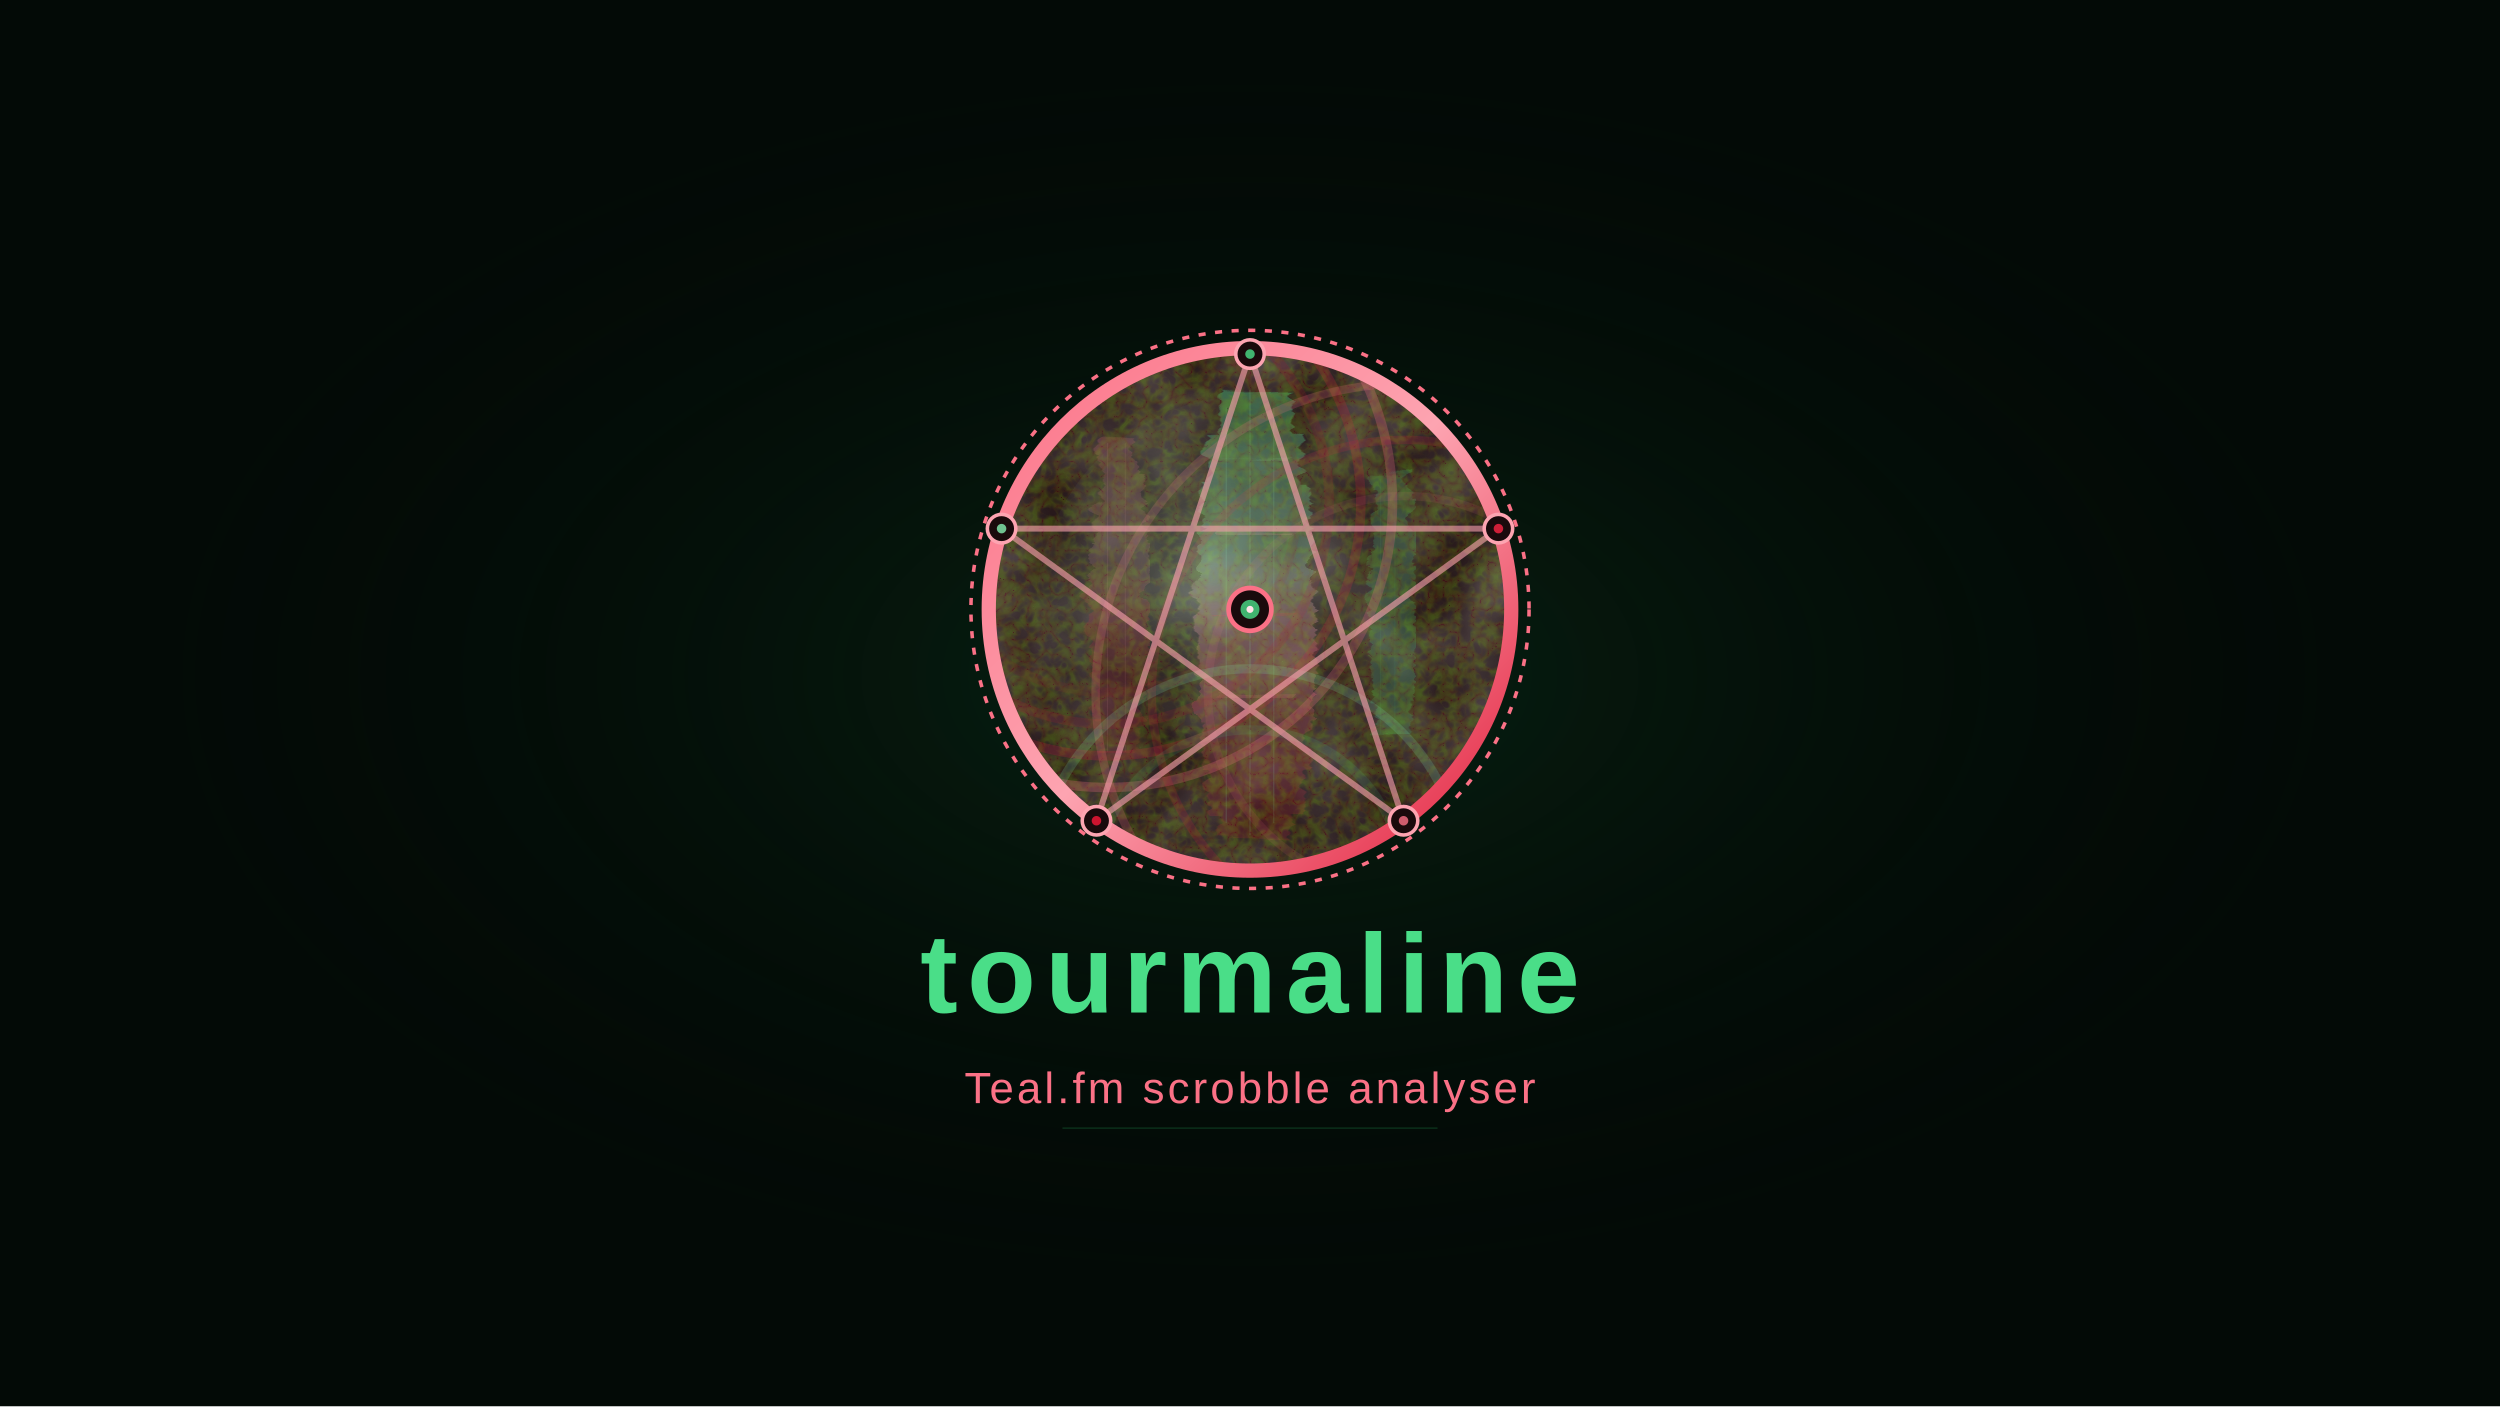
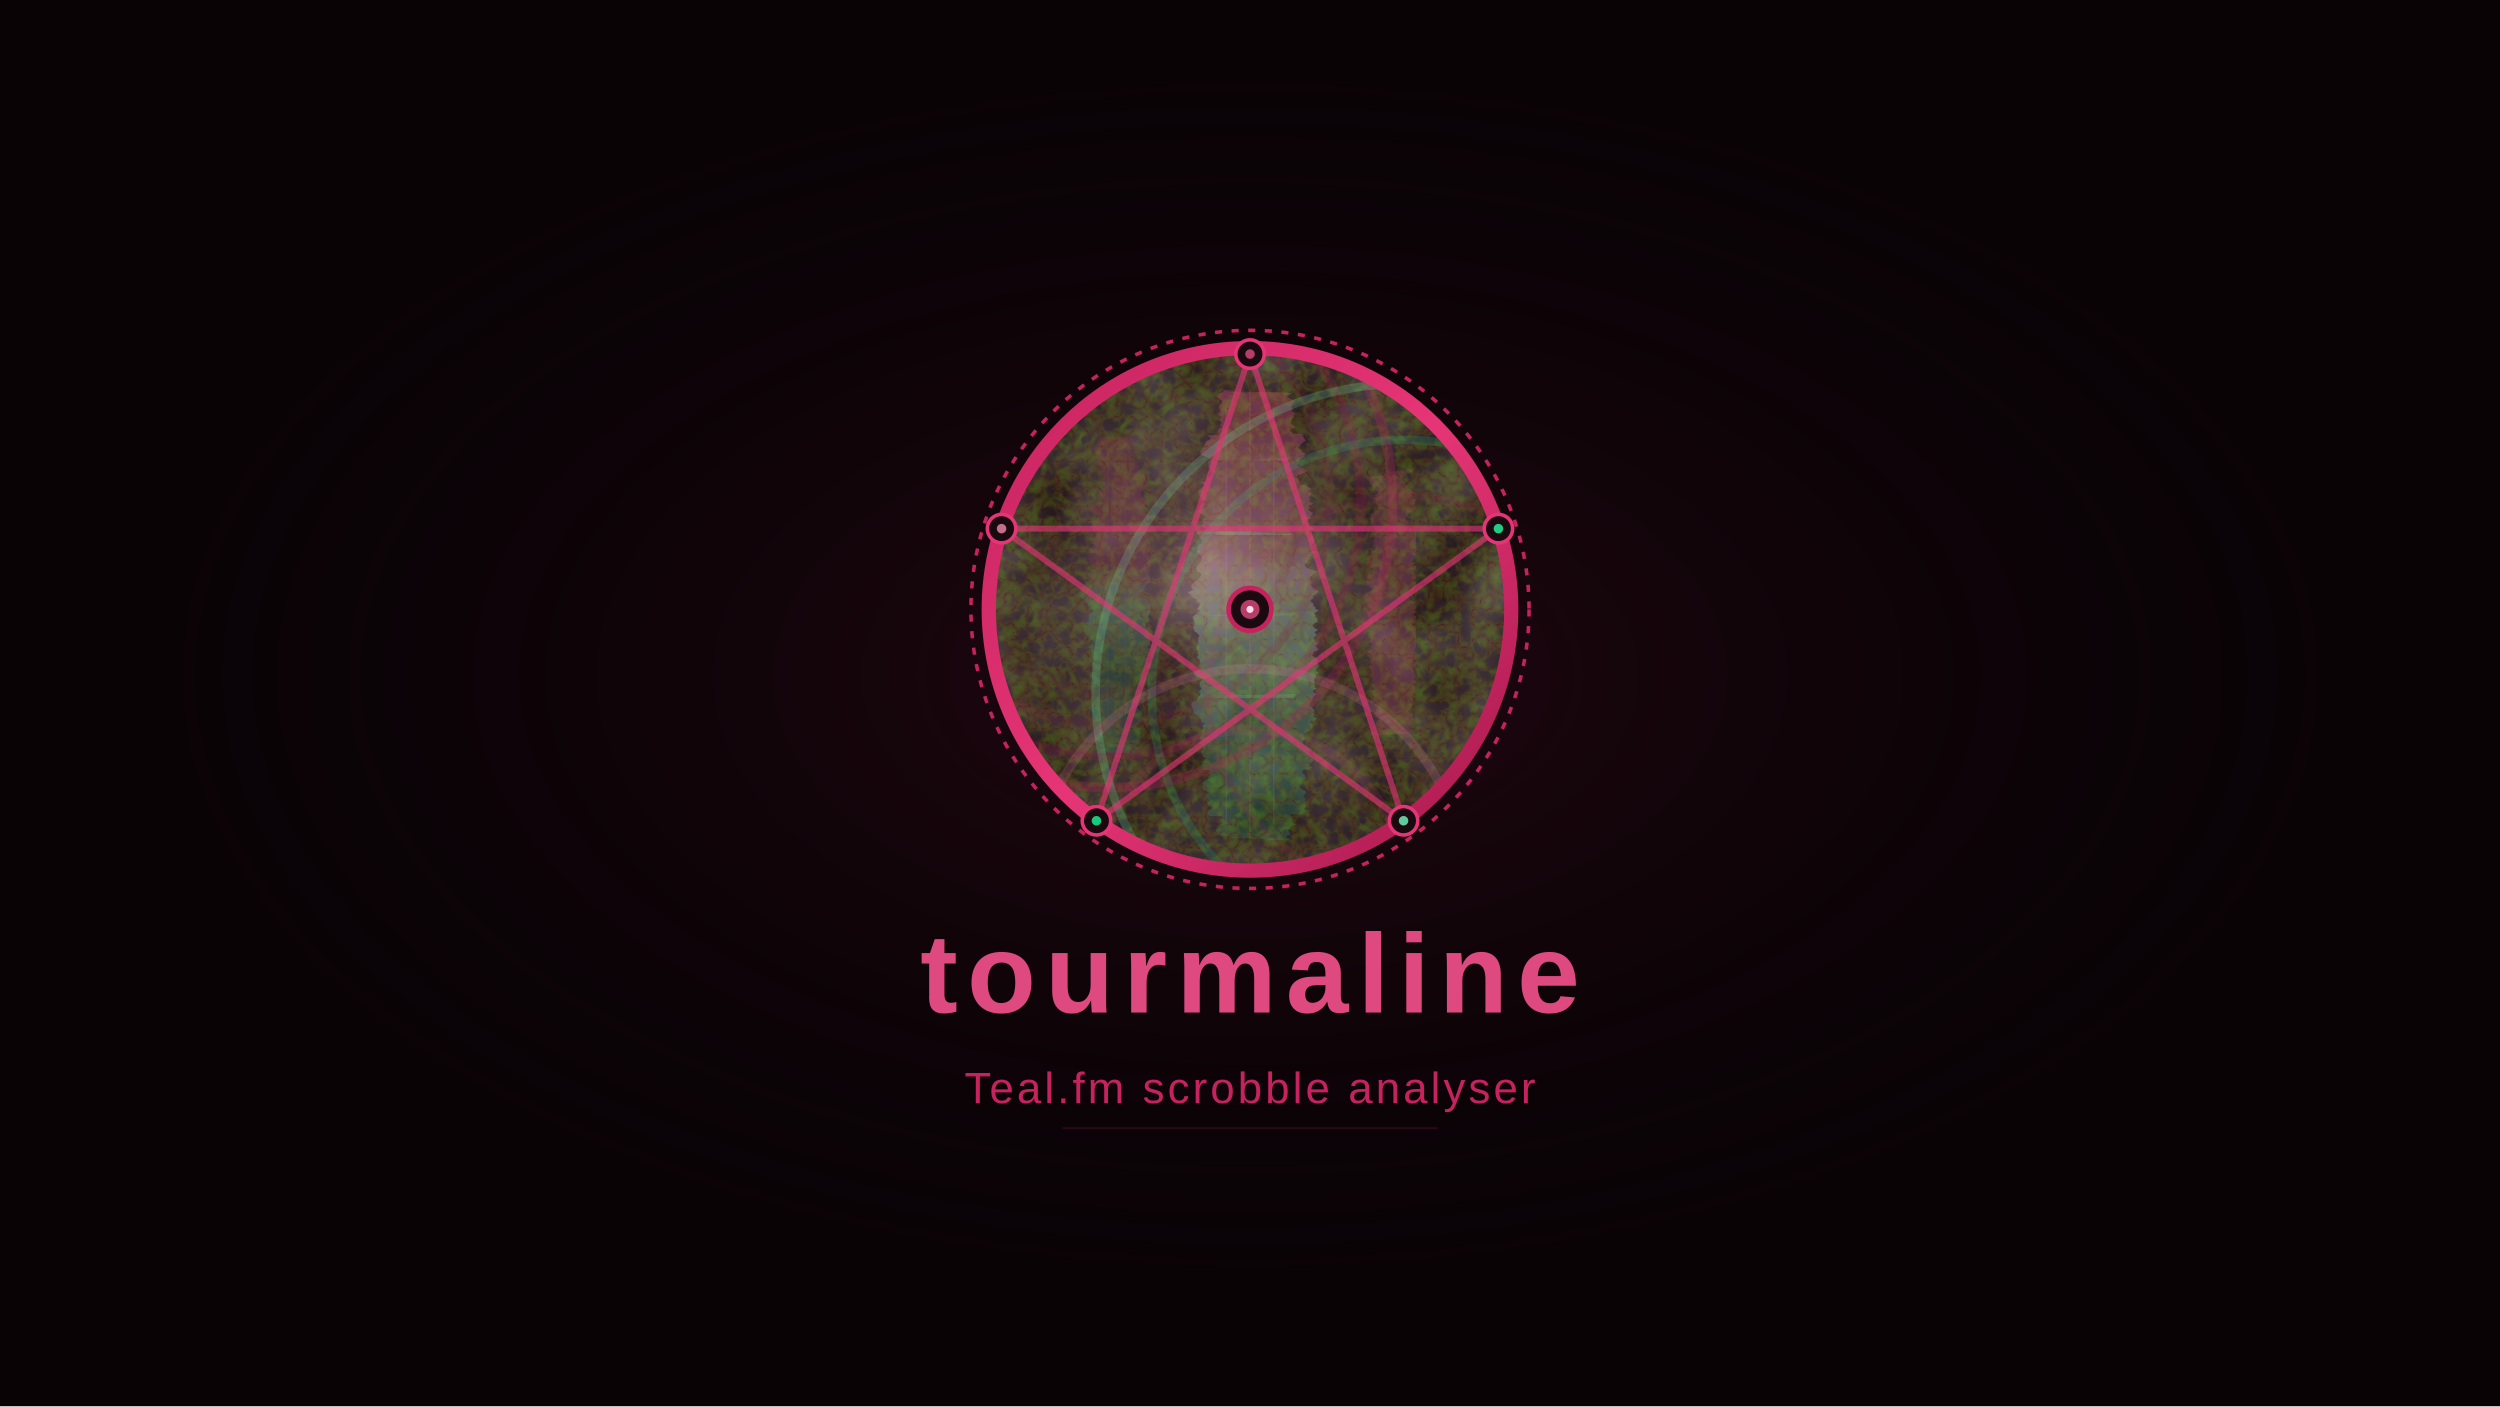
<svg xmlns="http://www.w3.org/2000/svg" viewBox="0 0 1600 900" width="1600" height="900">
  <defs>
    <radialGradient id="bgGlow" cx="50%" cy="48%" r="45%">
-       <stop offset="0%" stop-color="#0a2e19" stop-opacity="0.7" />
-       <stop offset="100%" stop-color="#030a06" stop-opacity="0" />
+       <stop offset="0%" stop-color="#2e0a17" stop-opacity="0.7" />
+       <stop offset="100%" stop-color="#0a0306" stop-opacity="0" />
    </radialGradient>
    <clipPath id="circleClip">
      <circle cx="250" cy="250" r="220" />
    </clipPath>
    <linearGradient id="pleochroicGlow" x1="0%" y1="0%" x2="100%" y2="100%">
-       <stop offset="0%" stop-color="#fb7186" />
-       <stop offset="50%" stop-color="#fda4b1" />
-       <stop offset="100%" stop-color="#e11d3a" />
+       <stop offset="0%" stop-color="#c5225e" />
+       <stop offset="50%" stop-color="#e63576" />
+       <stop offset="100%" stop-color="#a3164a" />
    </linearGradient>
    <linearGradient id="crystalZone1" x1="0%" y1="0%" x2="0%" y2="100%">
-       <stop offset="0%" stop-color="#4ade88" stop-opacity="0.7" />
-       <stop offset="35%" stop-color="#86efb2" stop-opacity="0.5" />
-       <stop offset="50%" stop-color="#fda4b1" stop-opacity="0.6" />
-       <stop offset="65%" stop-color="#fb7186" stop-opacity="0.5" />
-       <stop offset="100%" stop-color="#e11d3a" stop-opacity="0.3" />
+       <stop offset="0%" stop-color="#de4a80" stop-opacity="0.7" />
+       <stop offset="35%" stop-color="#ef86ac" stop-opacity="0.5" />
+       <stop offset="50%" stop-color="#a4fdd6" stop-opacity="0.6" />
+       <stop offset="65%" stop-color="#71fbbf" stop-opacity="0.5" />
+       <stop offset="100%" stop-color="#1de18c" stop-opacity="0.3" />
    </linearGradient>
    <linearGradient id="crystalZone2" x1="0%" y1="0%" x2="0%" y2="100%">
-       <stop offset="0%" stop-color="#fb7186" stop-opacity="0.5" />
-       <stop offset="40%" stop-color="#fda4b1" stop-opacity="0.4" />
-       <stop offset="55%" stop-color="#fb2444" stop-opacity="0.5" />
-       <stop offset="100%" stop-color="#f91638" stop-opacity="0.3" />
+       <stop offset="0%" stop-color="#c5225e" stop-opacity="0.5" />
+       <stop offset="40%" stop-color="#e63576" stop-opacity="0.4" />
+       <stop offset="55%" stop-color="#24fb9e" stop-opacity="0.5" />
+       <stop offset="100%" stop-color="#16f997" stop-opacity="0.3" />
    </linearGradient>
    <radialGradient id="centerGlow" cx="40%" cy="40%" r="60%">
-       <stop offset="0%" stop-color="#bbf7d4" stop-opacity="0.3" />
-       <stop offset="100%" stop-color="#1a0a0c" stop-opacity="0" />
+       <stop offset="0%" stop-color="#f7bbd1" stop-opacity="0.3" />
+       <stop offset="100%" stop-color="#1a0a10" stop-opacity="0" />
    </radialGradient>
    <filter id="crystalNoise" x="0%" y="0%" width="100%" height="100%">
      <feTurbulence type="fractalNoise" baseFrequency="0.015" numOctaves="4" seed="17" result="noise" />
      <feColorMatrix type="saturate" values="0" result="mono" />
      <feComponentTransfer result="contrast">
        <feFuncR type="linear" slope="1.6" intercept="-0.3" />
        <feFuncG type="linear" slope="1.6" intercept="-0.3" />
        <feFuncB type="linear" slope="1.6" intercept="-0.3" />
      </feComponentTransfer>
      <feGaussianBlur stdDeviation="1.5" result="blurred" />
    </filter>
    <filter id="striations" x="-10%" y="-10%" width="120%" height="120%">
      <feTurbulence type="turbulence" baseFrequency="0.003 0.06" numOctaves="3" seed="31" result="turb" />
      <feDisplacementMap in="SourceGraphic" in2="turb" scale="18" xChannelSelector="R" yChannelSelector="G" />
    </filter>
    <filter id="speckles" x="0%" y="0%" width="100%" height="100%">
      <feTurbulence type="turbulence" baseFrequency="0.08" numOctaves="2" seed="15" result="speckle" />
      <feColorMatrix type="matrix" values="0 0 0 0 0.2  0 1 0 0 0  0 0 0 0 0  0 0 0 -3 1.5" result="speckleMask" />
    </filter>
  </defs>
-   <rect width="1600" height="900" fill="#030a06" />
+   <rect width="1600" height="900" fill="#0a0306" />
  <rect width="1600" height="900" fill="url(#bgGlow)" />
  <svg x="610" y="200" width="380" height="380" viewBox="0 0 500 500">
-     <circle cx="250" cy="250" r="220" fill="#1a0a0c" />
+     <circle cx="250" cy="250" r="220" fill="#1a0a10" />
    <g clip-path="url(#circleClip)">
-       <rect x="0" y="0" width="500" height="500" fill="#1f0d10" filter="url(#crystalNoise)" opacity="0.4" />
+       <rect x="0" y="0" width="500" height="500" fill="#1f0d14" filter="url(#crystalNoise)" opacity="0.4" />
      <path d="M 220 60 L 240 60 L 260 60 L 280 60 L 280 100 L 290 100 L 290 140 L 295 140 L 295 180 L 298 180 L 298 220 L 300 220 L 300 260 L 300 300 L 298 300 L 298 340 L 295 340 L 295 380 L 290 380 L 290 420 L 280 420 L 280 440 L 260 440 L 240 440 L 220 440 L 220 420 L 210 420 L 210 380 L 205 380 L 205 340 L 202 340 L 202 300 L 200 300 L 200 260 L 200 220 L 202 220 L 202 180 L 205 180 L 205 140 L 210 140 L 210 100 L 220 100 Z" fill="url(#crystalZone1)" filter="url(#striations)" opacity="0.5" />
-       <rect x="220" y="120" width="60" height="4" fill="#86efb2" opacity="0.15" filter="url(#striations)" />
-       <rect x="218" y="180" width="64" height="6" fill="#fda4b1" opacity="0.2" filter="url(#striations)" />
-       <rect x="215" y="250" width="70" height="5" fill="#fb2444" opacity="0.15" filter="url(#striations)" />
-       <rect x="218" y="320" width="64" height="4" fill="#fb7186" opacity="0.18" filter="url(#striations)" />
-       <rect x="220" y="380" width="60" height="3" fill="#4ade88" opacity="0.12" filter="url(#striations)" />
+       <rect x="220" y="120" width="60" height="4" fill="#ef86ac" opacity="0.15" filter="url(#striations)" />
+       <rect x="218" y="180" width="64" height="6" fill="#a4fdd6" opacity="0.2" filter="url(#striations)" />
+       <rect x="215" y="250" width="70" height="5" fill="#24fb9e" opacity="0.15" filter="url(#striations)" />
+       <rect x="218" y="320" width="64" height="4" fill="#71fbbf" opacity="0.18" filter="url(#striations)" />
+       <rect x="220" y="380" width="60" height="3" fill="#de4a80" opacity="0.12" filter="url(#striations)" />
      <path d="M 120 100 L 135 100 L 150 100 L 150 130 L 155 130 L 155 160 L 158 160 L 158 190 L 160 190 L 160 220 L 160 250 L 160 280 L 158 280 L 158 310 L 155 310 L 155 340 L 150 340 L 150 370 L 135 370 L 120 370 L 120 340 L 115 340 L 115 310 L 112 310 L 112 280 L 110 280 L 110 250 L 110 220 L 112 220 L 112 190 L 115 190 L 115 160 L 120 160 L 120 130 Z" fill="url(#crystalZone2)" filter="url(#striations)" opacity="0.35" />
-       <path d="M 350 130 L 365 130 L 380 130 L 380 155 L 383 155 L 383 180 L 385 180 L 385 210 L 385 240 L 385 270 L 385 300 L 383 300 L 383 325 L 380 325 L 380 350 L 365 350 L 350 350 L 350 325 L 347 325 L 347 300 L 345 300 L 345 270 L 345 240 L 345 210 L 347 210 L 347 180 L 350 180 L 350 155 Z" fill="#4ade88" filter="url(#striations)" opacity="0.2" />
-       <line x1="230" y1="80" x2="230" y2="430" stroke="#86efb2" stroke-width="1" opacity="0.15" />
-       <line x1="250" y1="65" x2="250" y2="440" stroke="#86efb2" stroke-width="1.5" opacity="0.12" />
-       <line x1="270" y1="80" x2="270" y2="430" stroke="#86efb2" stroke-width="1" opacity="0.15" />
-       <line x1="130" y1="110" x2="130" y2="370" stroke="#fda4b1" stroke-width="0.8" opacity="0.1" />
-       <line x1="145" y1="110" x2="145" y2="370" stroke="#fda4b1" stroke-width="0.8" opacity="0.1" />
-       <line x1="360" y1="140" x2="360" y2="355" stroke="#4ade88" stroke-width="0.7" opacity="0.08" />
-       <line x1="372" y1="140" x2="372" y2="355" stroke="#4ade88" stroke-width="0.7" opacity="0.08" />
+       <path d="M 350 130 L 365 130 L 380 130 L 380 155 L 383 155 L 383 180 L 385 180 L 385 210 L 385 240 L 385 270 L 385 300 L 383 300 L 383 325 L 380 325 L 380 350 L 365 350 L 350 350 L 350 325 L 347 325 L 347 300 L 345 300 L 345 270 L 345 240 L 345 210 L 347 210 L 347 180 L 350 180 L 350 155 Z" fill="#de4a80" filter="url(#striations)" opacity="0.2" />
+       <line x1="230" y1="80" x2="230" y2="430" stroke="#ef86ac" stroke-width="1" opacity="0.15" />
+       <line x1="250" y1="65" x2="250" y2="440" stroke="#ef86ac" stroke-width="1.5" opacity="0.12" />
+       <line x1="270" y1="80" x2="270" y2="430" stroke="#ef86ac" stroke-width="1" opacity="0.15" />
+       <line x1="130" y1="110" x2="130" y2="370" stroke="#e63576" stroke-width="0.8" opacity="0.1" />
+       <line x1="145" y1="110" x2="145" y2="370" stroke="#e63576" stroke-width="0.8" opacity="0.1" />
+       <line x1="360" y1="140" x2="360" y2="355" stroke="#de4a80" stroke-width="0.7" opacity="0.08" />
+       <line x1="372" y1="140" x2="372" y2="355" stroke="#de4a80" stroke-width="0.7" opacity="0.08" />
      <rect x="0" y="0" width="500" height="500" fill="#000" filter="url(#speckles)" opacity="0.25" />
-       <circle cx="130" cy="160" r="240.0" fill="none" stroke="#fb7186" stroke-width="8.0" opacity="0.25" />
-       <circle cx="130" cy="160" r="213.333" fill="none" stroke="#e11d3a" stroke-width="8.0" opacity="0.2" />
-       <circle cx="130" cy="160" r="186.667" fill="none" stroke="#be122c" stroke-width="8.0" opacity="0.15" />
-       <circle cx="130" cy="160" r="160.0" fill="none" stroke="#9f1227" stroke-width="8.0" opacity="0.1" />
-       <circle cx="380" cy="320" r="260.0" fill="none" stroke="#fb7186" stroke-width="7.09" opacity="0.2" />
-       <circle cx="380" cy="320" r="212.727" fill="none" stroke="#e11d3a" stroke-width="7.09" opacity="0.15" />
-       <circle cx="380" cy="320" r="165.455" fill="none" stroke="#fb7186" stroke-width="7.09" opacity="0.1" />
-       <circle cx="250" cy="480" r="180.0" fill="none" stroke="#86efb2" stroke-width="7.71" opacity="0.18" />
-       <circle cx="250" cy="480" r="128.571" fill="none" stroke="#4ade88" stroke-width="7.71" opacity="0.12" />
+       <circle cx="130" cy="160" r="240.0" fill="none" stroke="#c5225e" stroke-width="8.0" opacity="0.25" />
+       <circle cx="130" cy="160" r="213.333" fill="none" stroke="#a3164a" stroke-width="8.0" opacity="0.2" />
+       <circle cx="130" cy="160" r="186.667" fill="none" stroke="#80153c" stroke-width="8.0" opacity="0.15" />
+       <circle cx="130" cy="160" r="160.0" fill="none" stroke="#6b0d2f" stroke-width="8.0" opacity="0.1" />
+       <circle cx="380" cy="320" r="260.0" fill="none" stroke="#71fbbf" stroke-width="7.09" opacity="0.2" />
+       <circle cx="380" cy="320" r="212.727" fill="none" stroke="#1de18c" stroke-width="7.09" opacity="0.15" />
+       <circle cx="380" cy="320" r="165.455" fill="none" stroke="#c5225e" stroke-width="7.09" opacity="0.1" />
+       <circle cx="250" cy="480" r="180.0" fill="none" stroke="#ef86ac" stroke-width="7.71" opacity="0.18" />
+       <circle cx="250" cy="480" r="128.571" fill="none" stroke="#de4a80" stroke-width="7.71" opacity="0.12" />
    </g>
    <circle cx="250" cy="250" r="180" fill="url(#centerGlow)" />
    <circle cx="250" cy="250" r="220" fill="none" stroke="url(#pleochroicGlow)" stroke-width="12" />
-     <circle cx="250" cy="250" r="235" fill="none" stroke="#fb7186" stroke-width="3" stroke-dasharray="6, 8" />
-     <path d="M 250 35 L 379.3 428 L 40.8 182 L 459.2 182 L 120.7 428 Z" fill="none" stroke="#fda4b1" stroke-width="5" stroke-linejoin="round" opacity="0.6" />
-     <circle cx="250" cy="250" r="18" fill="#1a0a0c" stroke="#fb7186" stroke-width="4" />
-     <circle cx="250" cy="250" r="8" fill="#4ade88" opacity="0.8" />
-     <circle cx="250" cy="250" r="3" fill="#ffe4e8" />
+     <circle cx="250" cy="250" r="235" fill="none" stroke="#c5225e" stroke-width="3" stroke-dasharray="6, 8" />
+     <path d="M 250 35 L 379.3 428 L 40.8 182 L 459.2 182 L 120.7 428 Z" fill="none" stroke="#e63576" stroke-width="5" stroke-linejoin="round" opacity="0.6" />
+     <circle cx="250" cy="250" r="18" fill="#1a0a10" stroke="#c5225e" stroke-width="4" />
+     <circle cx="250" cy="250" r="8" fill="#de4a80" opacity="0.8" />
+     <circle cx="250" cy="250" r="3" fill="#fcdce8" />
    <g>
-       <circle cx="250" cy="35" r="12" fill="#1a0a0c" stroke="#fda4b1" stroke-width="3" />
-       <circle cx="250" cy="35" r="4" fill="#4ade88" opacity="0.8" />
+       <circle cx="250" cy="35" r="12" fill="#1a0a10" stroke="#e63576" stroke-width="3" />
+       <circle cx="250" cy="35" r="4" fill="#de4a80" opacity="0.8" />
    </g>
    <g>
-       <circle cx="379.3" cy="428" r="12" fill="#1a0a0c" stroke="#fda4b1" stroke-width="3" />
-       <circle cx="379.3" cy="428" r="4" fill="#fb7186" opacity="0.8" />
+       <circle cx="379.3" cy="428" r="12" fill="#1a0a10" stroke="#e63576" stroke-width="3" />
+       <circle cx="379.3" cy="428" r="4" fill="#71fbbf" opacity="0.8" />
    </g>
    <g>
-       <circle cx="40.8" cy="182" r="12" fill="#1a0a0c" stroke="#fda4b1" stroke-width="3" />
-       <circle cx="40.8" cy="182" r="4" fill="#86efb2" opacity="0.8" />
+       <circle cx="40.8" cy="182" r="12" fill="#1a0a10" stroke="#e63576" stroke-width="3" />
+       <circle cx="40.8" cy="182" r="4" fill="#ef86ac" opacity="0.8" />
    </g>
    <g>
-       <circle cx="459.2" cy="182" r="12" fill="#1a0a0c" stroke="#fda4b1" stroke-width="3" />
-       <circle cx="459.2" cy="182" r="4" fill="#fb2444" opacity="0.8" />
+       <circle cx="459.2" cy="182" r="12" fill="#1a0a10" stroke="#e63576" stroke-width="3" />
+       <circle cx="459.2" cy="182" r="4" fill="#24fb9e" opacity="0.8" />
    </g>
    <g>
-       <circle cx="120.7" cy="428" r="12" fill="#1a0a0c" stroke="#fda4b1" stroke-width="3" />
-       <circle cx="120.7" cy="428" r="4" fill="#f91638" opacity="0.8" />
+       <circle cx="120.7" cy="428" r="12" fill="#1a0a10" stroke="#e63576" stroke-width="3" />
+       <circle cx="120.7" cy="428" r="4" fill="#16f997" opacity="0.8" />
    </g>
  </svg>
-   <text x="800" y="648" text-anchor="middle" font-family="'SF Pro Display', 'Helvetica Neue', Arial, sans-serif" font-size="72" font-weight="700" letter-spacing="6" fill="#4ade88">tourmaline</text>
-   <text x="800" y="706" text-anchor="middle" font-family="'SF Pro Text', 'Helvetica Neue', Arial, sans-serif" font-size="28" font-weight="400" letter-spacing="2" fill="#fb7186">Teal.fm scrobble analyser</text>
-   <line x1="680" y1="722" x2="920" y2="722" stroke="#0a2e19" stroke-width="1" />
+   <text x="800" y="648" text-anchor="middle" font-family="'SF Pro Display', 'Helvetica Neue', Arial, sans-serif" font-size="72" font-weight="700" letter-spacing="6" fill="#de4a80">tourmaline</text>
+   <text x="800" y="706" text-anchor="middle" font-family="'SF Pro Text', 'Helvetica Neue', Arial, sans-serif" font-size="28" font-weight="400" letter-spacing="2" fill="#c5225e">Teal.fm scrobble analyser</text>
+   <line x1="680" y1="722" x2="920" y2="722" stroke="#2e0a17" stroke-width="1" />
</svg>
